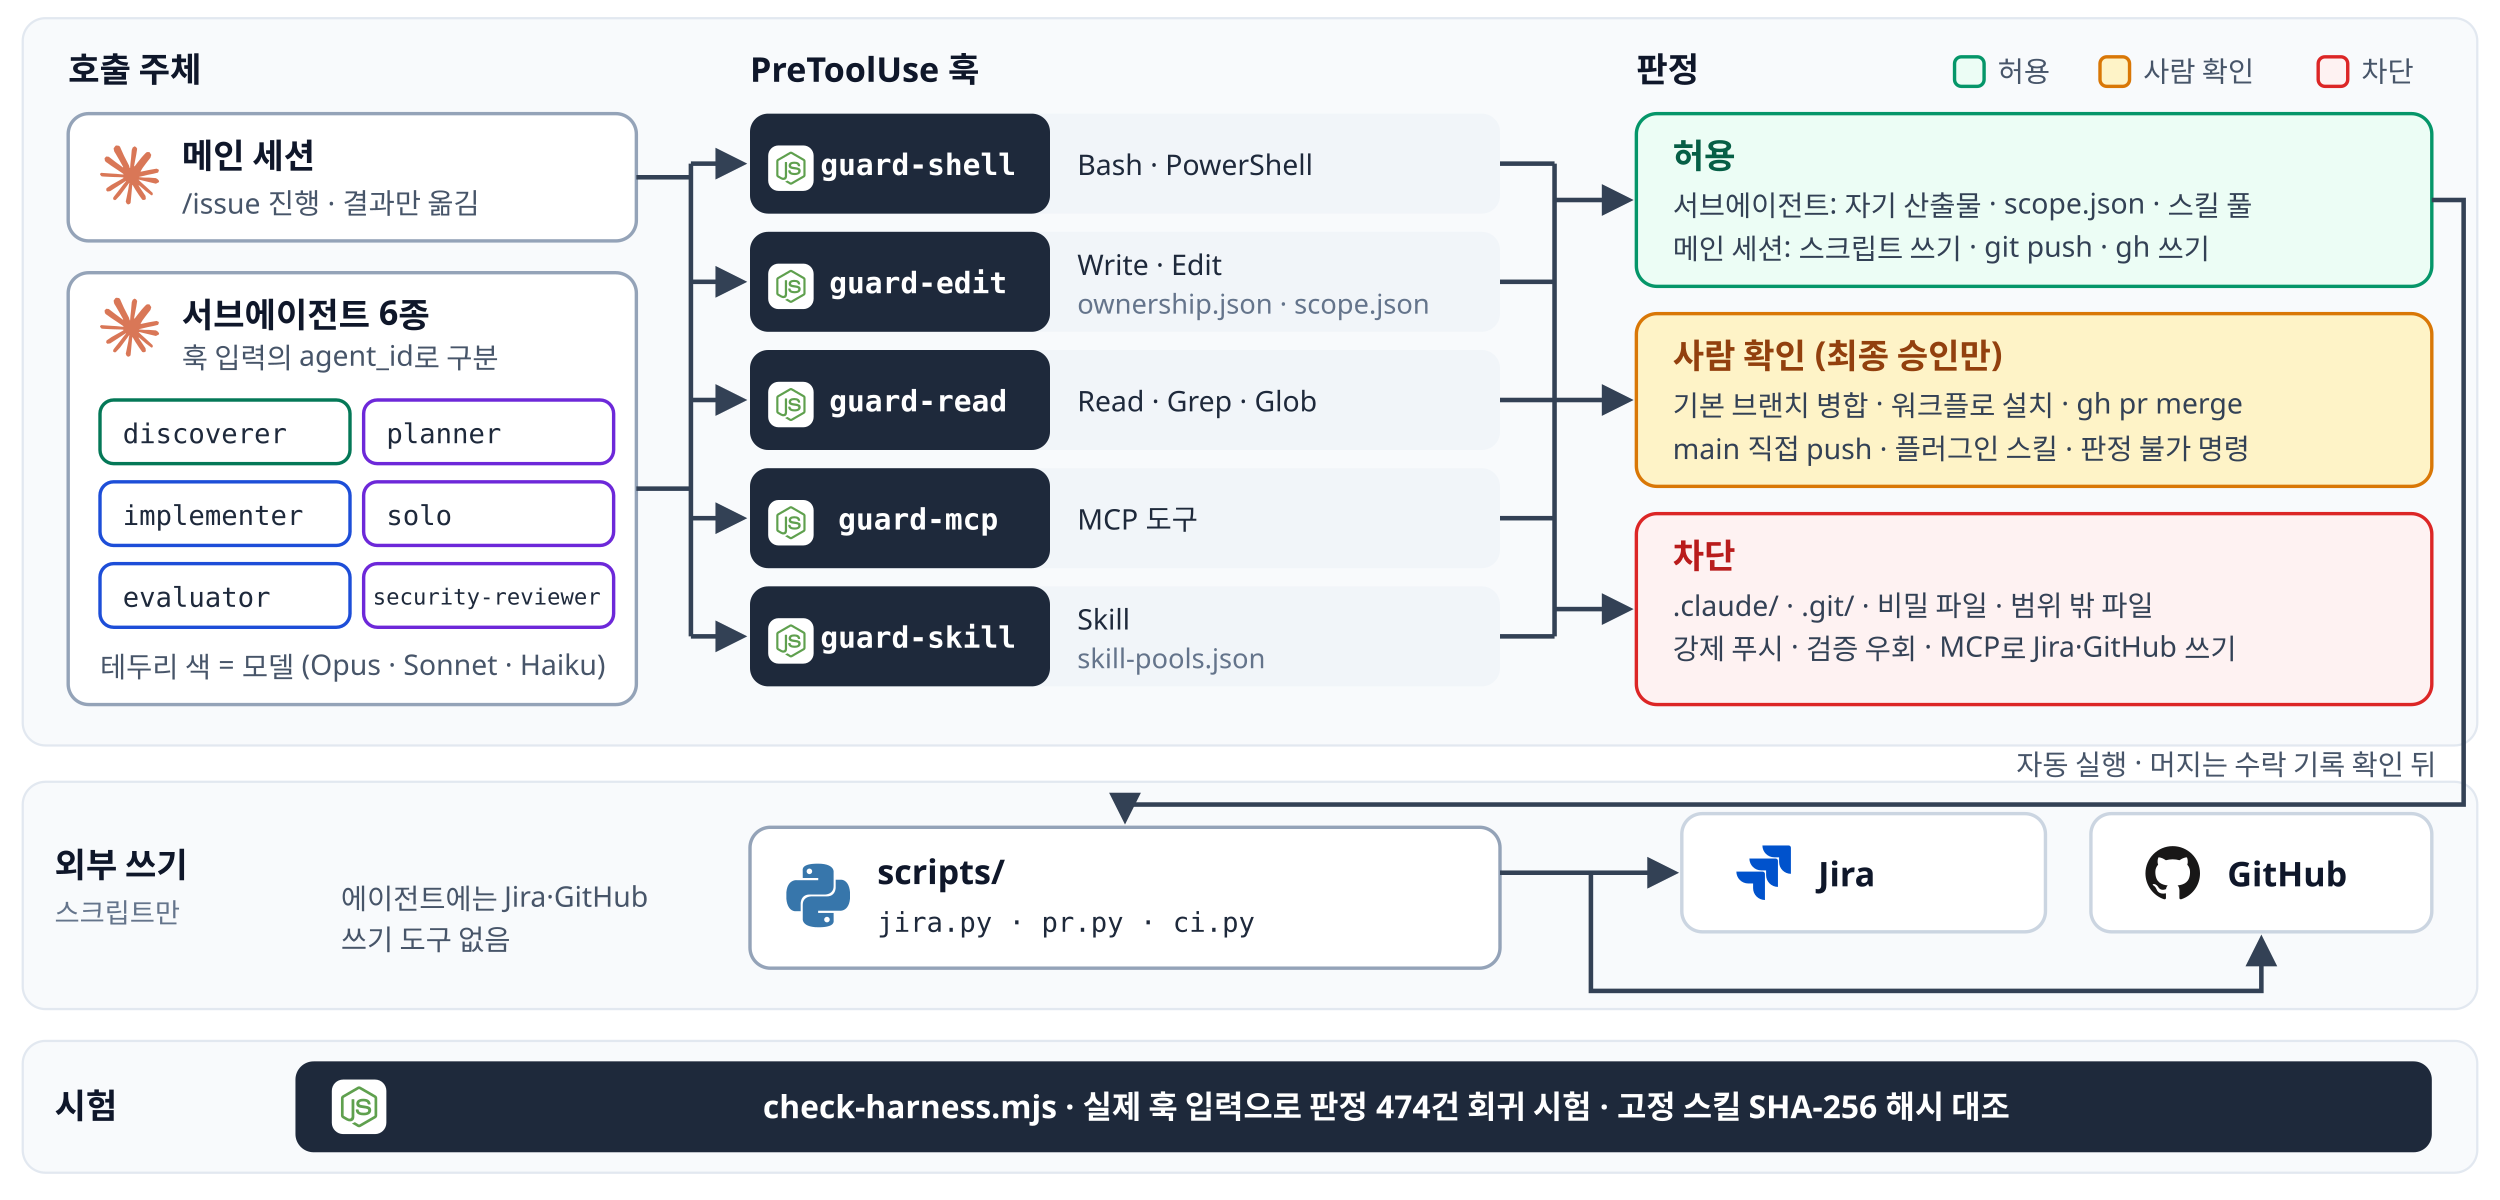
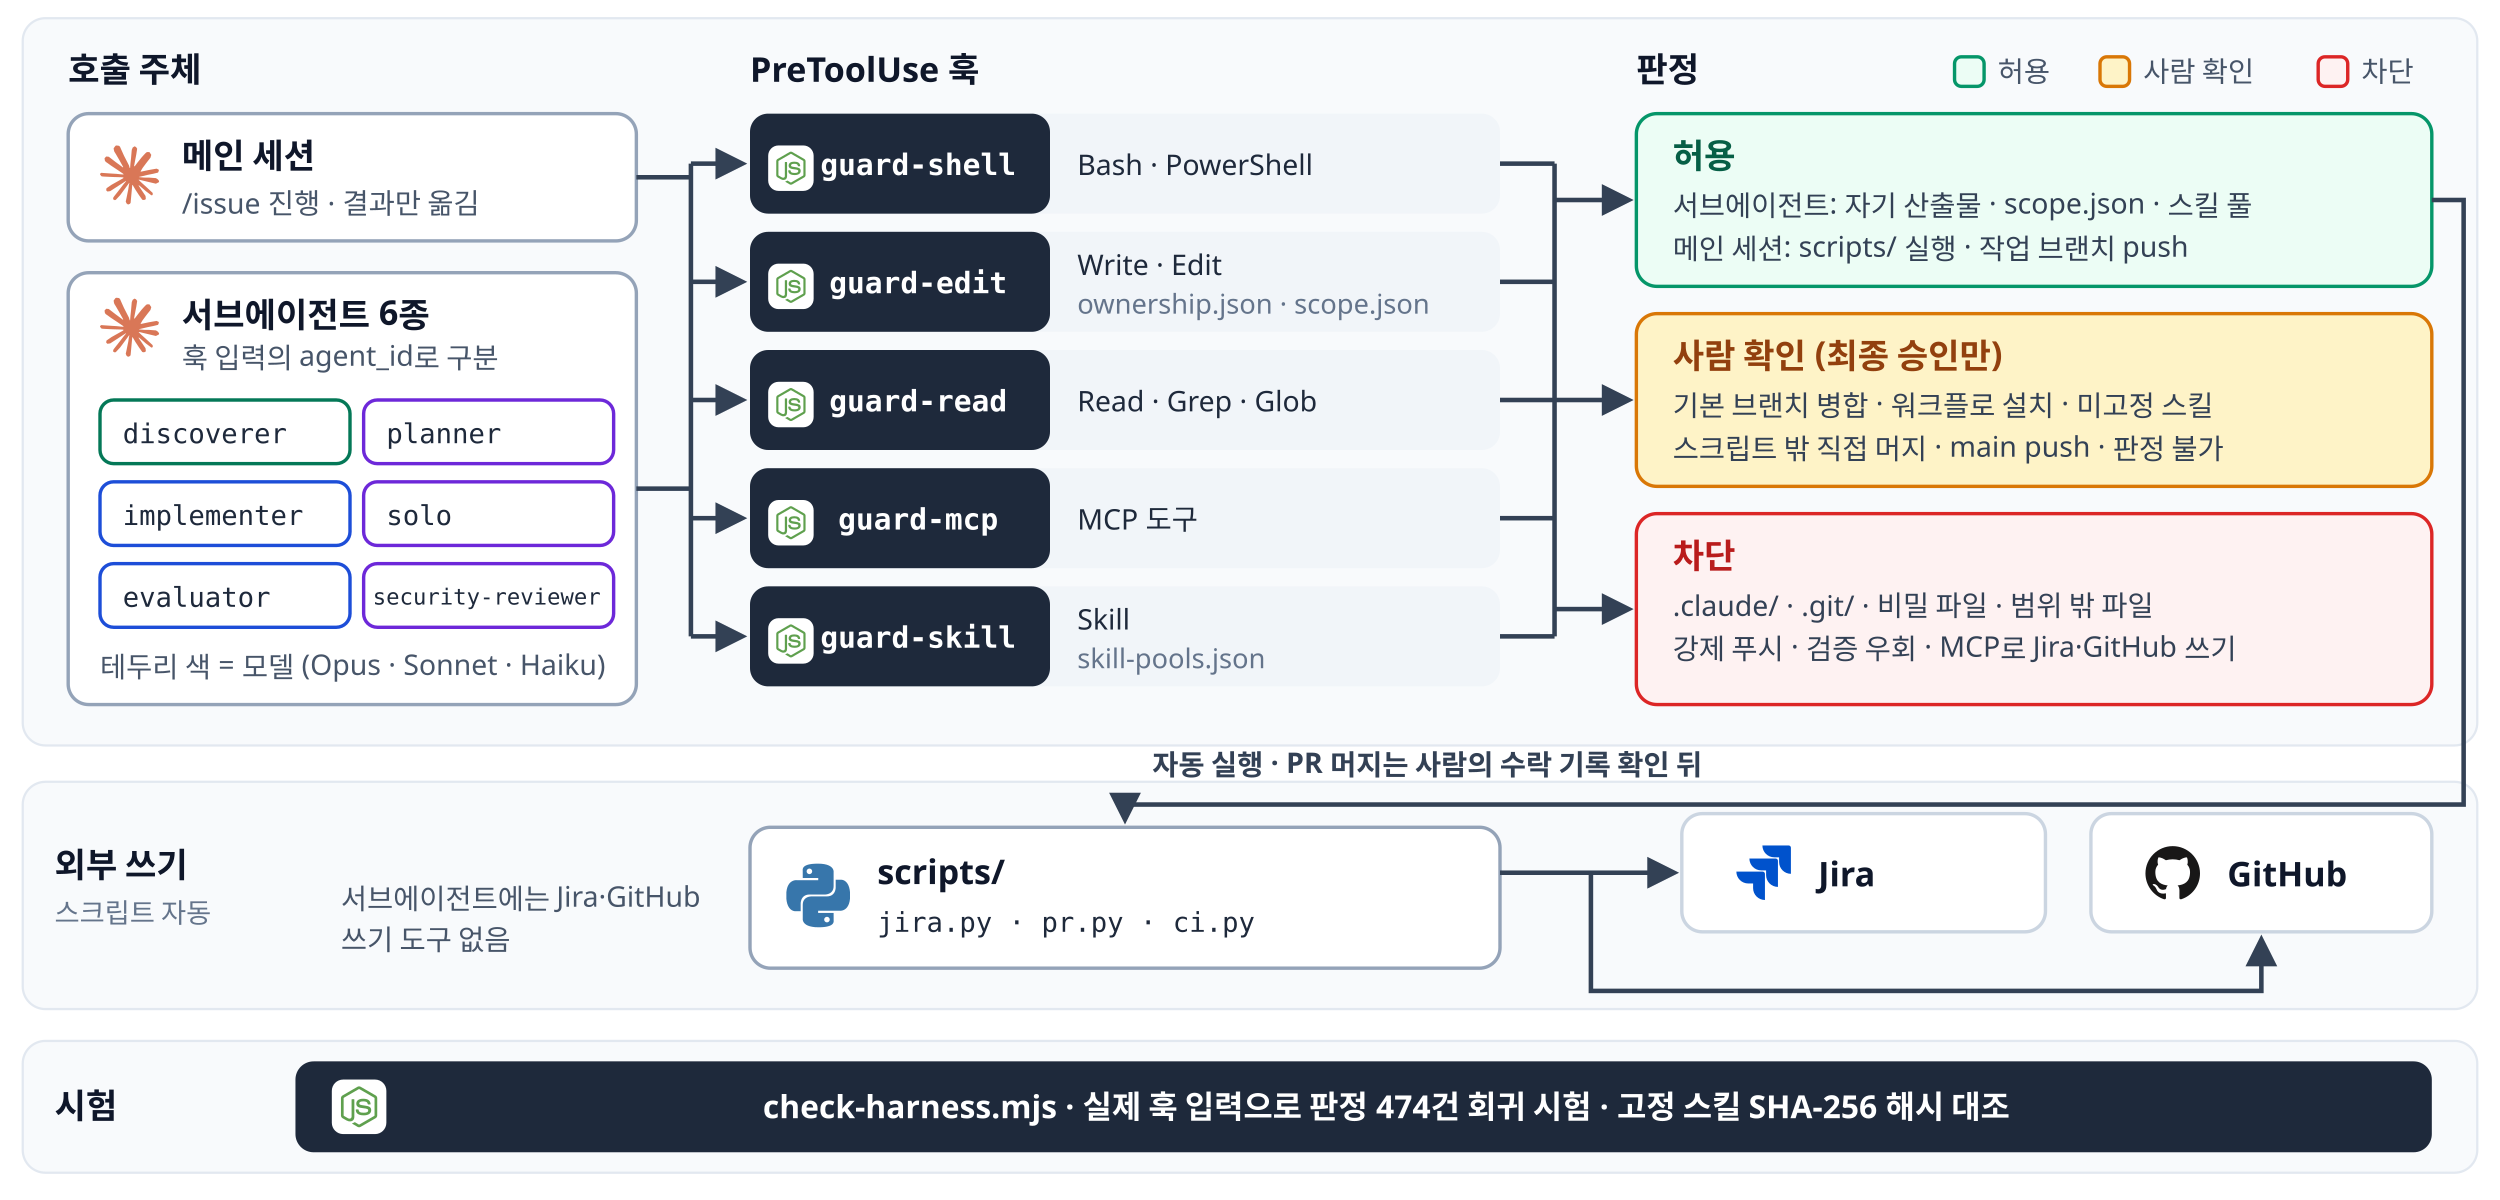
<svg xmlns="http://www.w3.org/2000/svg" viewBox="0 0 1100 528" width="1100" height="528" role="img" aria-labelledby="t d">
  <style>
text{font-family:'Pretendard','Noto Sans KR','Malgun Gothic',sans-serif;fill:#0F172A}
.title{font-size:22px;font-weight:700}.sub{font-size:13.5px;fill:#475569}.lg{font-size:12.5px;fill:#475569}
.lane{fill:#F8FAFC;stroke:#E2E8F0}.lt{font-size:15px;font-weight:700}.ls{font-size:12px;fill:#64748B}
.card{fill:#fff;stroke:#94A3B8;stroke-width:1.5}.ct{font-size:15px;font-weight:700}.cs{font-size:12.5px;fill:#475569}
.chip{fill:#fff;stroke-width:1.5}.c-opus{stroke:#6D28D9}.c-sonnet{stroke:#1D4ED8}.c-haiku{stroke:#047857}
.mono{font-family:'Cascadia Code',Consolas,monospace;font-size:12px;fill:#1E293B}
.hook{fill:#1E293B}.hookt{font-family:'Cascadia Code',Consolas,monospace;font-size:13px;font-weight:600;fill:#fff}
.row{fill:#F1F5F9}.rt{font-size:12.5px;fill:#1E293B}.rs{font-size:12px;fill:#64748B}
.ok{fill:#ECFDF5;stroke:#059669;stroke-width:1.5}.okt{font-size:15px;font-weight:700;fill:#065F46}
.ask{fill:#FEF3C7;stroke:#D97706;stroke-width:1.5}.askt{font-size:15px;font-weight:700;fill:#92400E}
.no{fill:#FEF2F2;stroke:#DC2626;stroke-width:1.5}.not{font-size:15px;font-weight:700;fill:#B91C1C}
.bt{font-size:12.5px;fill:#334155}
.ext{fill:#fff;stroke:#CBD5E1;stroke-width:1.5}
.bus{fill:none;stroke:#334155;stroke-width:2}
.flow{fill:none;stroke:#334155;stroke-width:2;marker-end:url(#a)}
.flowa{fill:none;stroke:#D97706;stroke-width:2;stroke-dasharray:6 4;marker-end:url(#aa)}
.ctrl{fill:#1E293B}.ctrlt{font-size:14px;font-weight:600;fill:#fff}
.wchip{fill:#fff}
</style>
  <defs>
    <marker id="a" viewBox="0 0 10 10" refX="8" refY="5" markerWidth="7" markerHeight="7" orient="auto">
      <path d="M0 0L10 5L0 10z" fill="#334155" />
    </marker>
    <marker id="aa" viewBox="0 0 10 10" refX="8" refY="5" markerWidth="7" markerHeight="7" orient="auto">
      <path d="M0 0L10 5L0 10z" fill="#D97706" />
    </marker>
    <symbol id="ic-nodedotjs" viewBox="0 0 24 24">
      <path fill="#5FA04E" d="M11.998,24c-0.321,0-0.641-0.084-0.922-0.247l-2.936-1.737c-0.438-0.245-0.224-0.332-0.08-0.383 c0.585-0.203,0.703-0.25,1.328-0.604c0.065-0.037,0.151-0.023,0.218,0.017l2.256,1.339c0.082,0.045,0.197,0.045,0.272,0l8.795-5.076 c0.082-0.047,0.134-0.141,0.134-0.238V6.921c0-0.099-0.053-0.192-0.137-0.242l-8.791-5.072c-0.081-0.047-0.189-0.047-0.271,0 L3.075,6.68C2.99,6.729,2.936,6.825,2.936,6.921v10.15c0,0.097,0.054,0.189,0.139,0.235l2.409,1.392 c1.307,0.654,2.108-0.116,2.108-0.89V7.787c0-0.142,0.114-0.253,0.256-0.253h1.115c0.139,0,0.255,0.112,0.255,0.253v10.021 c0,1.745-0.95,2.745-2.604,2.745c-0.508,0-0.909,0-2.026-0.551L2.28,18.675c-0.57-0.329-0.922-0.945-0.922-1.604V6.921 c0-0.659,0.353-1.275,0.922-1.603l8.795-5.082c0.557-0.315,1.296-0.315,1.848,0l8.794,5.082c0.57,0.329,0.924,0.944,0.924,1.603 v10.15c0,0.659-0.354,1.273-0.924,1.604l-8.794,5.078C12.643,23.916,12.324,24,11.998,24z M19.099,13.993 c0-1.9-1.284-2.406-3.987-2.763c-2.731-0.361-3.009-0.548-3.009-1.187c0-0.528,0.235-1.233,2.258-1.233 c1.807,0,2.473,0.389,2.747,1.607c0.024,0.115,0.129,0.199,0.247,0.199h1.141c0.071,0,0.138-0.031,0.186-0.081 c0.048-0.054,0.074-0.123,0.067-0.196c-0.177-2.098-1.571-3.076-4.388-3.076c-2.508,0-4.004,1.058-4.004,2.833 c0,1.925,1.488,2.457,3.895,2.695c2.88,0.282,3.103,0.703,3.103,1.269c0,0.983-0.789,1.402-2.642,1.402 c-2.327,0-2.839-0.584-3.011-1.742c-0.02-0.124-0.126-0.215-0.253-0.215h-1.137c-0.141,0-0.254,0.112-0.254,0.253 c0,1.482,0.806,3.248,4.655,3.248C17.501,17.007,19.099,15.91,19.099,13.993z" />
    </symbol>
    <symbol id="ic-claude" viewBox="0 0 24 24">
      <path fill="#D97757" d="m4.714 15.956 4.717-2.647.079-.231-.079-.128h-.231l-.789-.049-2.696-.073-2.337-.097-2.265-.121-.571-.121-.534-.704.055-.352.48-.322.686.061 1.518.103 2.277.158 1.651.097 2.447.255h.389l.055-.158-.134-.097-.103-.097L6.973 9.836l-2.55-1.688-1.336-.971-.723-.492-.364-.461-.158-1.008.656-.723.88.061.225.061.892.686 1.906 1.475 2.489 1.834.364.303.146-.103.018-.073-.164-.273-1.354-2.447-1.445-2.489-.643-1.032-.17-.619c-.061-.255-.103-.467-.103-.729L6.287.134 6.7 0l.996.134.419.364.619 1.415 1.002 2.228 1.554 3.03.455.898.243.832.091.255h.158v-.146l.128-1.706.237-2.095.231-2.696.079-.759.376-.911.747-.492.583.279.48.686-.067.443-.285 1.852-.559 2.902-.364 1.943h.212l.243-.243.984-1.305 1.651-2.064.729-.82.85-.905.546-.431h1.032l.759 1.129-.34 1.166-1.062 1.348-.88 1.141-1.263 1.7-.789 1.36.073.109.188-.018 2.853-.607 1.542-.279 1.84-.316.832.389.091.395-.328.807-1.967.486-2.307.461-3.436.814-.043.03.049.061 1.548.146.662.036h1.621l3.018.225.789.522.474.638-.079.486-1.214.619-1.639-.389-3.825-.911-1.311-.328h-.182v.109l1.093 1.069 2.003 1.809 2.507 2.331.128.577-.322.455-.34-.049-2.204-1.657-.85-.747-1.925-1.621h-.128v.17l.443.65 2.344 3.521.121 1.081-.17.352-.607.212-.668-.121-1.372-1.925L14.38 17.959l-1.141-1.943-.14.079-.674 7.255-.316.37-.729.279-.607-.461-.322-.747.322-1.475.389-1.925.316-1.53.285-1.9.17-.631-.012-.043-.14.018-1.433 1.967-2.18 2.945-1.724 1.846-.413.164-.716-.37.067-.662.401-.589 2.386-3.036 1.439-1.882.929-1.087-.006-.158h-.055l-6.338 4.116-1.129.146-.486-.455.061-.747.231-.243 1.906-1.311Z" />
    </symbol>
    <symbol id="ic-python" viewBox="0 0 24 24">
      <path fill="#3776AB" d="M14.25.18l.9.2.73.26.59.3.45.32.34.34.25.34.16.33.1.3.04.26.02.2-.01.13V8.5l-.05.63-.13.55-.21.46-.26.38-.3.31-.33.25-.35.19-.35.14-.33.1-.3.07-.26.04-.21.02H8.77l-.69.05-.59.14-.5.22-.41.27-.33.32-.27.35-.2.36-.15.37-.1.35-.07.32-.04.27-.02.21v3.06H3.17l-.21-.03-.28-.07-.32-.12-.35-.18-.36-.26-.36-.36-.35-.46-.32-.59-.28-.73-.21-.88-.14-1.05-.05-1.23.06-1.22.16-1.04.24-.87.32-.71.36-.57.4-.44.42-.33.42-.24.4-.16.36-.1.32-.05.24-.01h.16l.06.01h8.16v-.83H6.18l-.01-2.75-.02-.37.05-.34.11-.31.17-.28.25-.26.31-.23.38-.2.44-.18.51-.15.58-.12.64-.1.71-.06.77-.04.84-.02 1.27.05zm-6.3 1.98l-.23.33-.08.41.08.41.23.34.33.22.41.09.41-.09.33-.22.23-.34.08-.41-.08-.41-.23-.33-.33-.22-.41-.09-.41.09zm13.09 3.95l.28.06.32.12.35.18.36.27.36.35.35.47.32.59.28.73.21.88.14 1.04.05 1.23-.06 1.23-.16 1.04-.24.86-.32.71-.36.57-.4.45-.42.33-.42.24-.4.16-.36.09-.32.05-.24.02-.16-.01h-8.22v.82h5.84l.01 2.76.02.36-.05.34-.11.31-.17.29-.25.25-.31.24-.38.2-.44.17-.51.15-.58.13-.64.09-.71.07-.77.04-.84.01-1.27-.04-1.07-.14-.9-.2-.73-.25-.59-.3-.45-.33-.34-.34-.25-.34-.16-.33-.1-.3-.04-.25-.02-.2.01-.13v-5.34l.05-.64.13-.54.21-.46.26-.38.3-.32.33-.24.35-.2.35-.14.33-.1.3-.06.26-.04.21-.02.13-.01h5.84l.69-.05.59-.14.5-.21.41-.28.33-.32.27-.35.2-.36.15-.36.1-.35.07-.32.04-.28.02-.21V6.07h2.09l.14.01zm-6.47 14.25l-.23.33-.08.41.08.41.23.33.33.23.41.08.41-.08.33-.23.23-.33.08-.41-.08-.41-.23-.33-.33-.23-.41-.08-.41.08z" />
    </symbol>
    <symbol id="ic-jira" viewBox="0 0 24 24">
      <path fill="#0052CC" d="M11.571 11.513H0a5.218 5.218 0 0 0 5.232 5.215h2.13v2.057A5.215 5.215 0 0 0 12.575 24V12.518a1.005 1.005 0 0 0-1.005-1.005zm5.723-5.756H5.736a5.215 5.215 0 0 0 5.215 5.214h2.129v2.058a5.218 5.218 0 0 0 5.215 5.214V6.758a1.001 1.001 0 0 0-1.001-1.001zM23.013 0H11.455a5.215 5.215 0 0 0 5.215 5.215h2.129v2.057A5.215 5.215 0 0 0 24 12.483V1.005A1.001 1.001 0 0 0 23.013 0Z" />
    </symbol>
    <symbol id="ic-github" viewBox="0 0 24 24">
      <path fill="#181717" d="M12 .297c-6.63 0-12 5.373-12 12 0 5.303 3.438 9.8 8.205 11.385.6.113.82-.258.82-.577 0-.285-.01-1.04-.015-2.04-3.338.724-4.042-1.61-4.042-1.61C4.422 18.07 3.633 17.7 3.633 17.7c-1.087-.744.084-.729.084-.729 1.205.084 1.838 1.236 1.838 1.236 1.07 1.835 2.809 1.305 3.495.998.108-.776.417-1.305.76-1.605-2.665-.3-5.466-1.332-5.466-5.93 0-1.31.465-2.38 1.235-3.22-.135-.303-.54-1.523.105-3.176 0 0 1.005-.322 3.3 1.23.96-.267 1.98-.399 3-.405 1.02.006 2.04.138 3 .405 2.28-1.552 3.285-1.23 3.285-1.23.645 1.653.24 2.873.12 3.176.765.84 1.23 1.91 1.23 3.22 0 4.61-2.805 5.625-5.475 5.92.42.36.81 1.096.81 2.22 0 1.606-.015 2.896-.015 3.286 0 .315.21.69.825.57C20.565 22.092 24 17.592 24 12.297c0-6.627-5.373-12-12-12" />
    </symbol>
    <symbol id="nodechip" viewBox="0 0 22 22">
      <rect width="22" height="22" rx="5" fill="#fff" />
      <use href="#ic-nodedotjs" x="3" y="3" width="16" height="16" />
    </symbol>
  </defs>
  <rect width="1100" height="528" fill="#fff" />
  <g transform="translate(0,-72)">
    <rect x="10" y="80" width="1080" height="320" rx="10" class="lane" />
    <text x="30" y="108" class="lt">호출 주체</text>
    <rect x="30" y="122" width="250" height="56" rx="9" class="card" />
    <use href="#ic-claude" x="44" y="136" width="26" height="26" />
    <text x="80" y="146" class="ct">메인 세션</text>
    <text x="80" y="166" class="cs">/issue 진행 · 결과만 옮김</text>
    <rect x="30" y="192" width="250" height="190" rx="9" class="card" />
    <use href="#ic-claude" x="44" y="203" width="26" height="26" />
    <text x="80" y="216" class="ct">서브에이전트 6종</text>
    <text x="80" y="234" class="cs">훅 입력의 agent_id로 구분</text>
    <rect x="44" y="248" width="110" height="28" rx="6" class="chip c-haiku" />
    <text x="54" y="267" class="mono">discoverer</text>
    <rect x="160" y="248" width="110" height="28" rx="6" class="chip c-opus" />
    <text x="170" y="267" class="mono">planner</text>
    <rect x="44" y="284" width="110" height="28" rx="6" class="chip c-sonnet" />
    <text x="54" y="303" class="mono">implementer</text>
    <rect x="160" y="284" width="110" height="28" rx="6" class="chip c-opus" />
    <text x="170" y="303" class="mono">solo</text>
    <rect x="44" y="320" width="110" height="28" rx="6" class="chip c-sonnet" />
    <text x="54" y="339" class="mono">evaluator</text>
    <rect x="160" y="320" width="110" height="28" rx="6" class="chip c-opus" />
    <text x="164" y="338" class="mono" style="font-size:9.8px">security-reviewer</text>
    <text x="44" y="370" class="cs">테두리 색 = 모델 (Opus · Sonnet · Haiku)</text>
    <path d="M280 150H304" class="bus" />
    <path d="M280 287H304" class="bus" />
    <path d="M304 144V352" class="bus" />
    <path d="M304 144H326" class="flow" />
    <path d="M304 196H326" class="flow" />
    <path d="M304 248H326" class="flow" />
    <path d="M304 300H326" class="flow" />
    <path d="M304 352H326" class="flow" />
    <text x="330" y="108" class="lt">PreToolUse 훅</text>
    <g>
      <rect x="330" y="122" width="330" height="44" rx="8" class="row" />
      <rect x="330" y="122" width="132" height="44" rx="8" class="hook" />
      <use href="#nodechip" x="338" y="136" width="20" height="20" />
      <text x="404" y="149" text-anchor="middle" class="hookt">guard-shell</text>
      <text x="474" y="149" class="rt">Bash · PowerShell</text>
      <rect x="330" y="174" width="330" height="44" rx="8" class="row" />
      <rect x="330" y="174" width="132" height="44" rx="8" class="hook" />
      <use href="#nodechip" x="338" y="188" width="20" height="20" />
      <text x="404" y="201" text-anchor="middle" class="hookt">guard-edit</text>
      <text x="474" y="193" class="rt">Write · Edit</text>
      <text x="474" y="210" class="rs">ownership.json · scope.json</text>
      <rect x="330" y="226" width="330" height="44" rx="8" class="row" />
      <rect x="330" y="226" width="132" height="44" rx="8" class="hook" />
      <use href="#nodechip" x="338" y="240" width="20" height="20" />
      <text x="404" y="253" text-anchor="middle" class="hookt">guard-read</text>
      <text x="474" y="253" class="rt">Read · Grep · Glob</text>
      <rect x="330" y="278" width="330" height="44" rx="8" class="row" />
      <rect x="330" y="278" width="132" height="44" rx="8" class="hook" />
      <use href="#nodechip" x="338" y="292" width="20" height="20" />
      <text x="404" y="305" text-anchor="middle" class="hookt">guard-mcp</text>
      <text x="474" y="305" class="rt">MCP 도구</text>
      <rect x="330" y="330" width="330" height="44" rx="8" class="row" />
      <rect x="330" y="330" width="132" height="44" rx="8" class="hook" />
      <use href="#nodechip" x="338" y="344" width="20" height="20" />
      <text x="404" y="357" text-anchor="middle" class="hookt">guard-skill</text>
      <text x="474" y="349" class="rt">Skill</text>
      <text x="474" y="366" class="rs">skill-pools.json</text>
    </g>
    <path d="M660 144H684M660 196H684M660 248H684M660 300H684M660 352H684" class="bus" />
    <path d="M684 144V352" class="bus" />
    <path d="M684 160H716" class="flow" />
    <path d="M684 248H716" class="flow" />
    <path d="M684 340H716" class="flow" />
    <text x="720" y="108" class="lt">판정</text>
    <g transform="translate(860,94)">
      <rect x="0" y="3" width="13" height="13" rx="3" class="ok" />
      <text x="19" y="14" class="lg">허용</text>
      <rect x="64" y="3" width="13" height="13" rx="3" class="ask" />
      <text x="83" y="14" class="lg">사람 확인</text>
      <rect x="160" y="3" width="13" height="13" rx="3" class="no" />
      <text x="179" y="14" class="lg">차단</text>
    </g>
    <rect x="720" y="122" width="350" height="76" rx="9" class="ok" />
    <text x="736" y="146" class="okt">허용</text>
    <text x="736" y="167" class="bt">서브에이전트: 자기 산출물 · scope.json · 스킬 풀</text>
-     <text x="736" y="186" class="bt">메인 세션: 스크립트 쓰기 · git push · gh 쓰기</text>
+     <text x="736" y="186" class="bt">메인 세션: scripts/ 실행 · 작업 브랜치 push</text>
    <rect x="720" y="210" width="350" height="76" rx="9" class="ask" />
    <text x="736" y="234" class="askt">사람 확인 (최종 승인만)</text>
-     <text x="736" y="255" class="bt">기본 브랜치 병합 · 워크플로 설치 · gh pr merge</text>
-     <text x="736" y="274" class="bt">main 직접 push · 플러그인 스킬 · 판정 불가 명령</text>
+     <text x="736" y="255" class="bt">기본 브랜치 병합 · 워크플로 설치 · 미고정 스킬</text>
+     <text x="736" y="274" class="bt">스크립트 밖 직접 머지 · main push · 판정 불가</text>
    <rect x="720" y="298" width="350" height="84" rx="9" class="no" />
    <text x="736" y="322" class="not">차단</text>
    <text x="736" y="343" class="bt">.claude/ · .git/ · 비밀 파일 · 범위 밖 파일</text>
    <text x="736" y="362" class="bt">강제 푸시 · 검증 우회 · MCP로 Jira·GitHub 쓰기</text>
    <rect x="10" y="416" width="1080" height="100" rx="10" class="lane" />
    <text x="24" y="458" class="lt">외부 쓰기</text>
-     <text x="24" y="478" class="ls">스크립트만</text>
+     <text x="24" y="478" class="ls">스크립트 자동</text>
    <path d="M1070 160H1084V426H495V432" class="flow" />
-     <text x="1072" y="413" text-anchor="end" class="lg">자동 실행 · 머지는 수락 기록 확인 뒤</text>
+     <text x="507" y="413" class="lg" style="font-weight:600;fill:#334155">자동 실행 · PR 머지는 사람의 수락 기록 확인 뒤</text>
    <rect x="330" y="436" width="330" height="62" rx="9" class="card" />
    <use href="#ic-python" x="346" y="452" width="28" height="28" />
    <text x="386" y="461" class="ct">scripts/</text>
    <text x="386" y="482" class="mono">jira.py · pr.py · ci.py</text>
    <path d="M660 456H736" class="flow" />
    <path d="M700 456V508H995V486" class="flow" />
    <rect x="740" y="430" width="160" height="52" rx="9" class="ext" />
    <use href="#ic-jira" x="764" y="444" width="24" height="24" />
    <text x="800" y="462" class="ct">Jira</text>
    <rect x="920" y="430" width="150" height="52" rx="9" class="ext" />
    <use href="#ic-github" x="944" y="444" width="24" height="24" />
    <text x="980" y="462" class="ct">GitHub</text>
-     <text x="150" y="472" class="cs">에이전트에는 Jira·GitHub</text>
+     <text x="150" y="472" class="cs">서브에이전트에는 Jira·GitHub</text>
    <text x="150" y="490" class="cs">쓰기 도구 없음</text>
    <rect x="10" y="530" width="1080" height="58" rx="10" class="lane" />
    <text x="24" y="564" class="lt">시험</text>
    <rect x="130" y="539" width="940" height="40" rx="8" class="ctrl" />
    <rect x="146" y="547" width="24" height="24" rx="5" class="wchip" />
    <use href="#ic-nodedotjs" x="149" y="550" width="18" height="18" />
    <text x="610" y="564" text-anchor="middle" class="ctrlt">check-harness.mjs · 실제 훅 입력으로 판정 474건 회귀 시험 · 고정 스킬 SHA-256 해시 대조</text>
  </g>
</svg>
